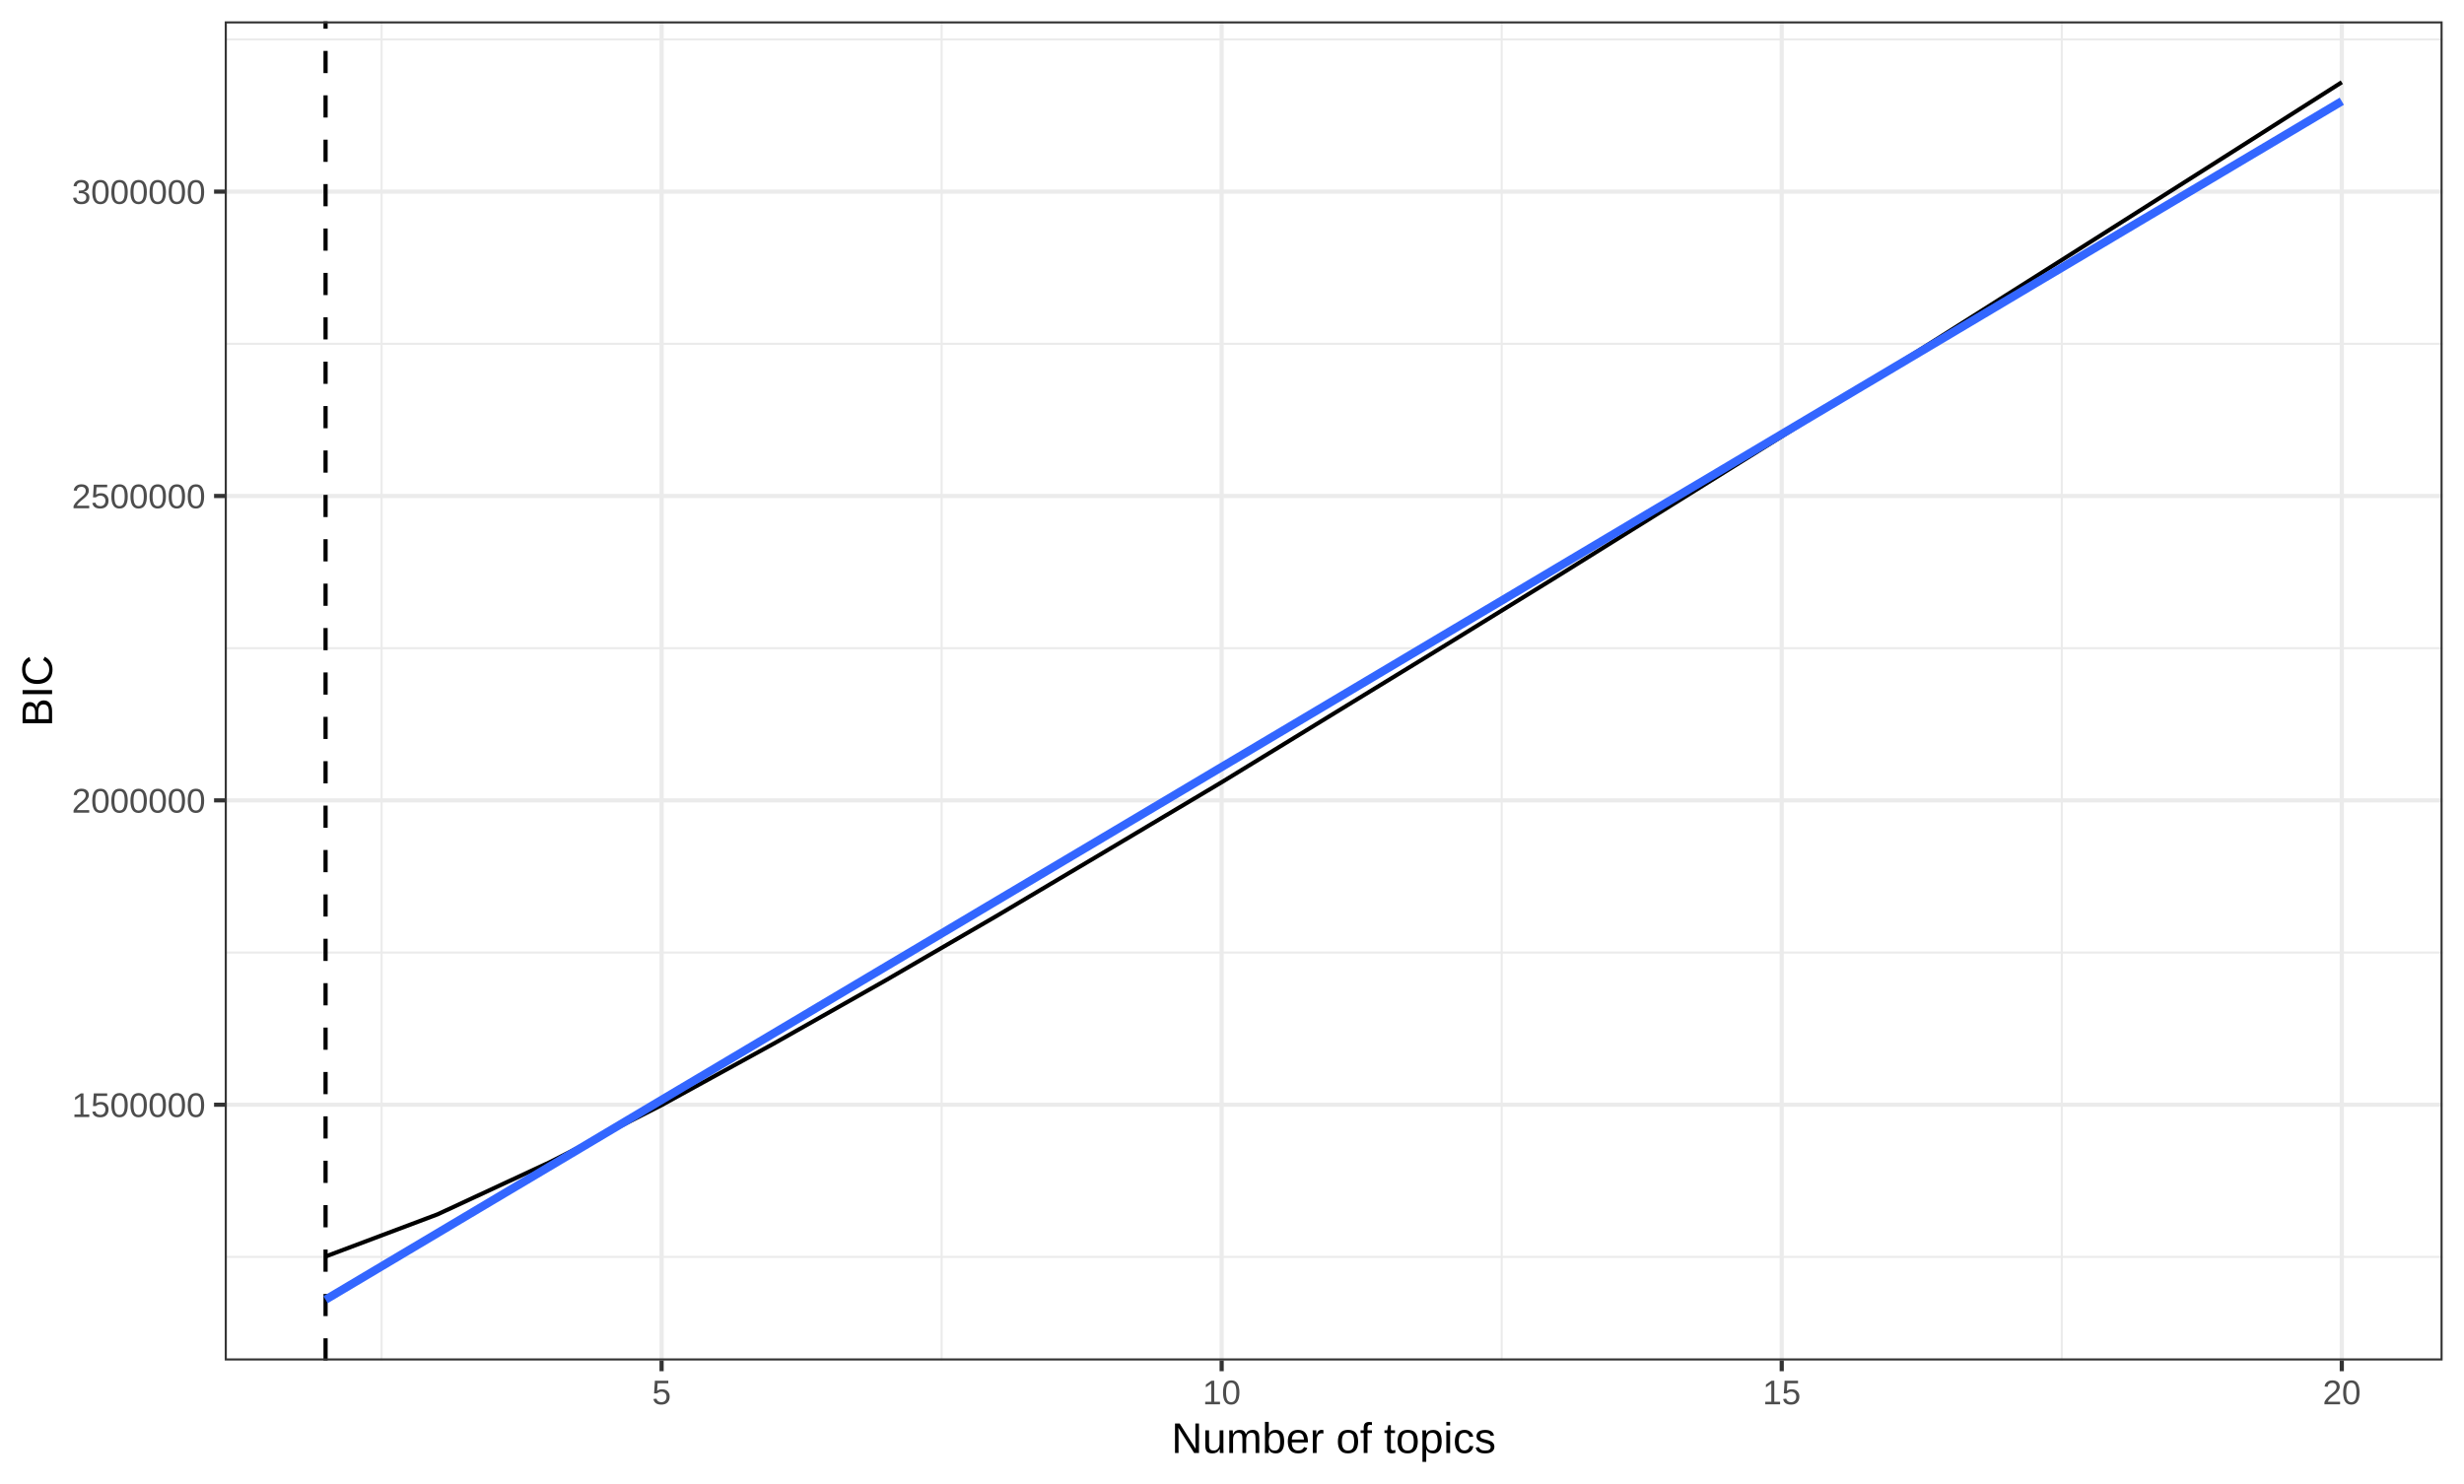
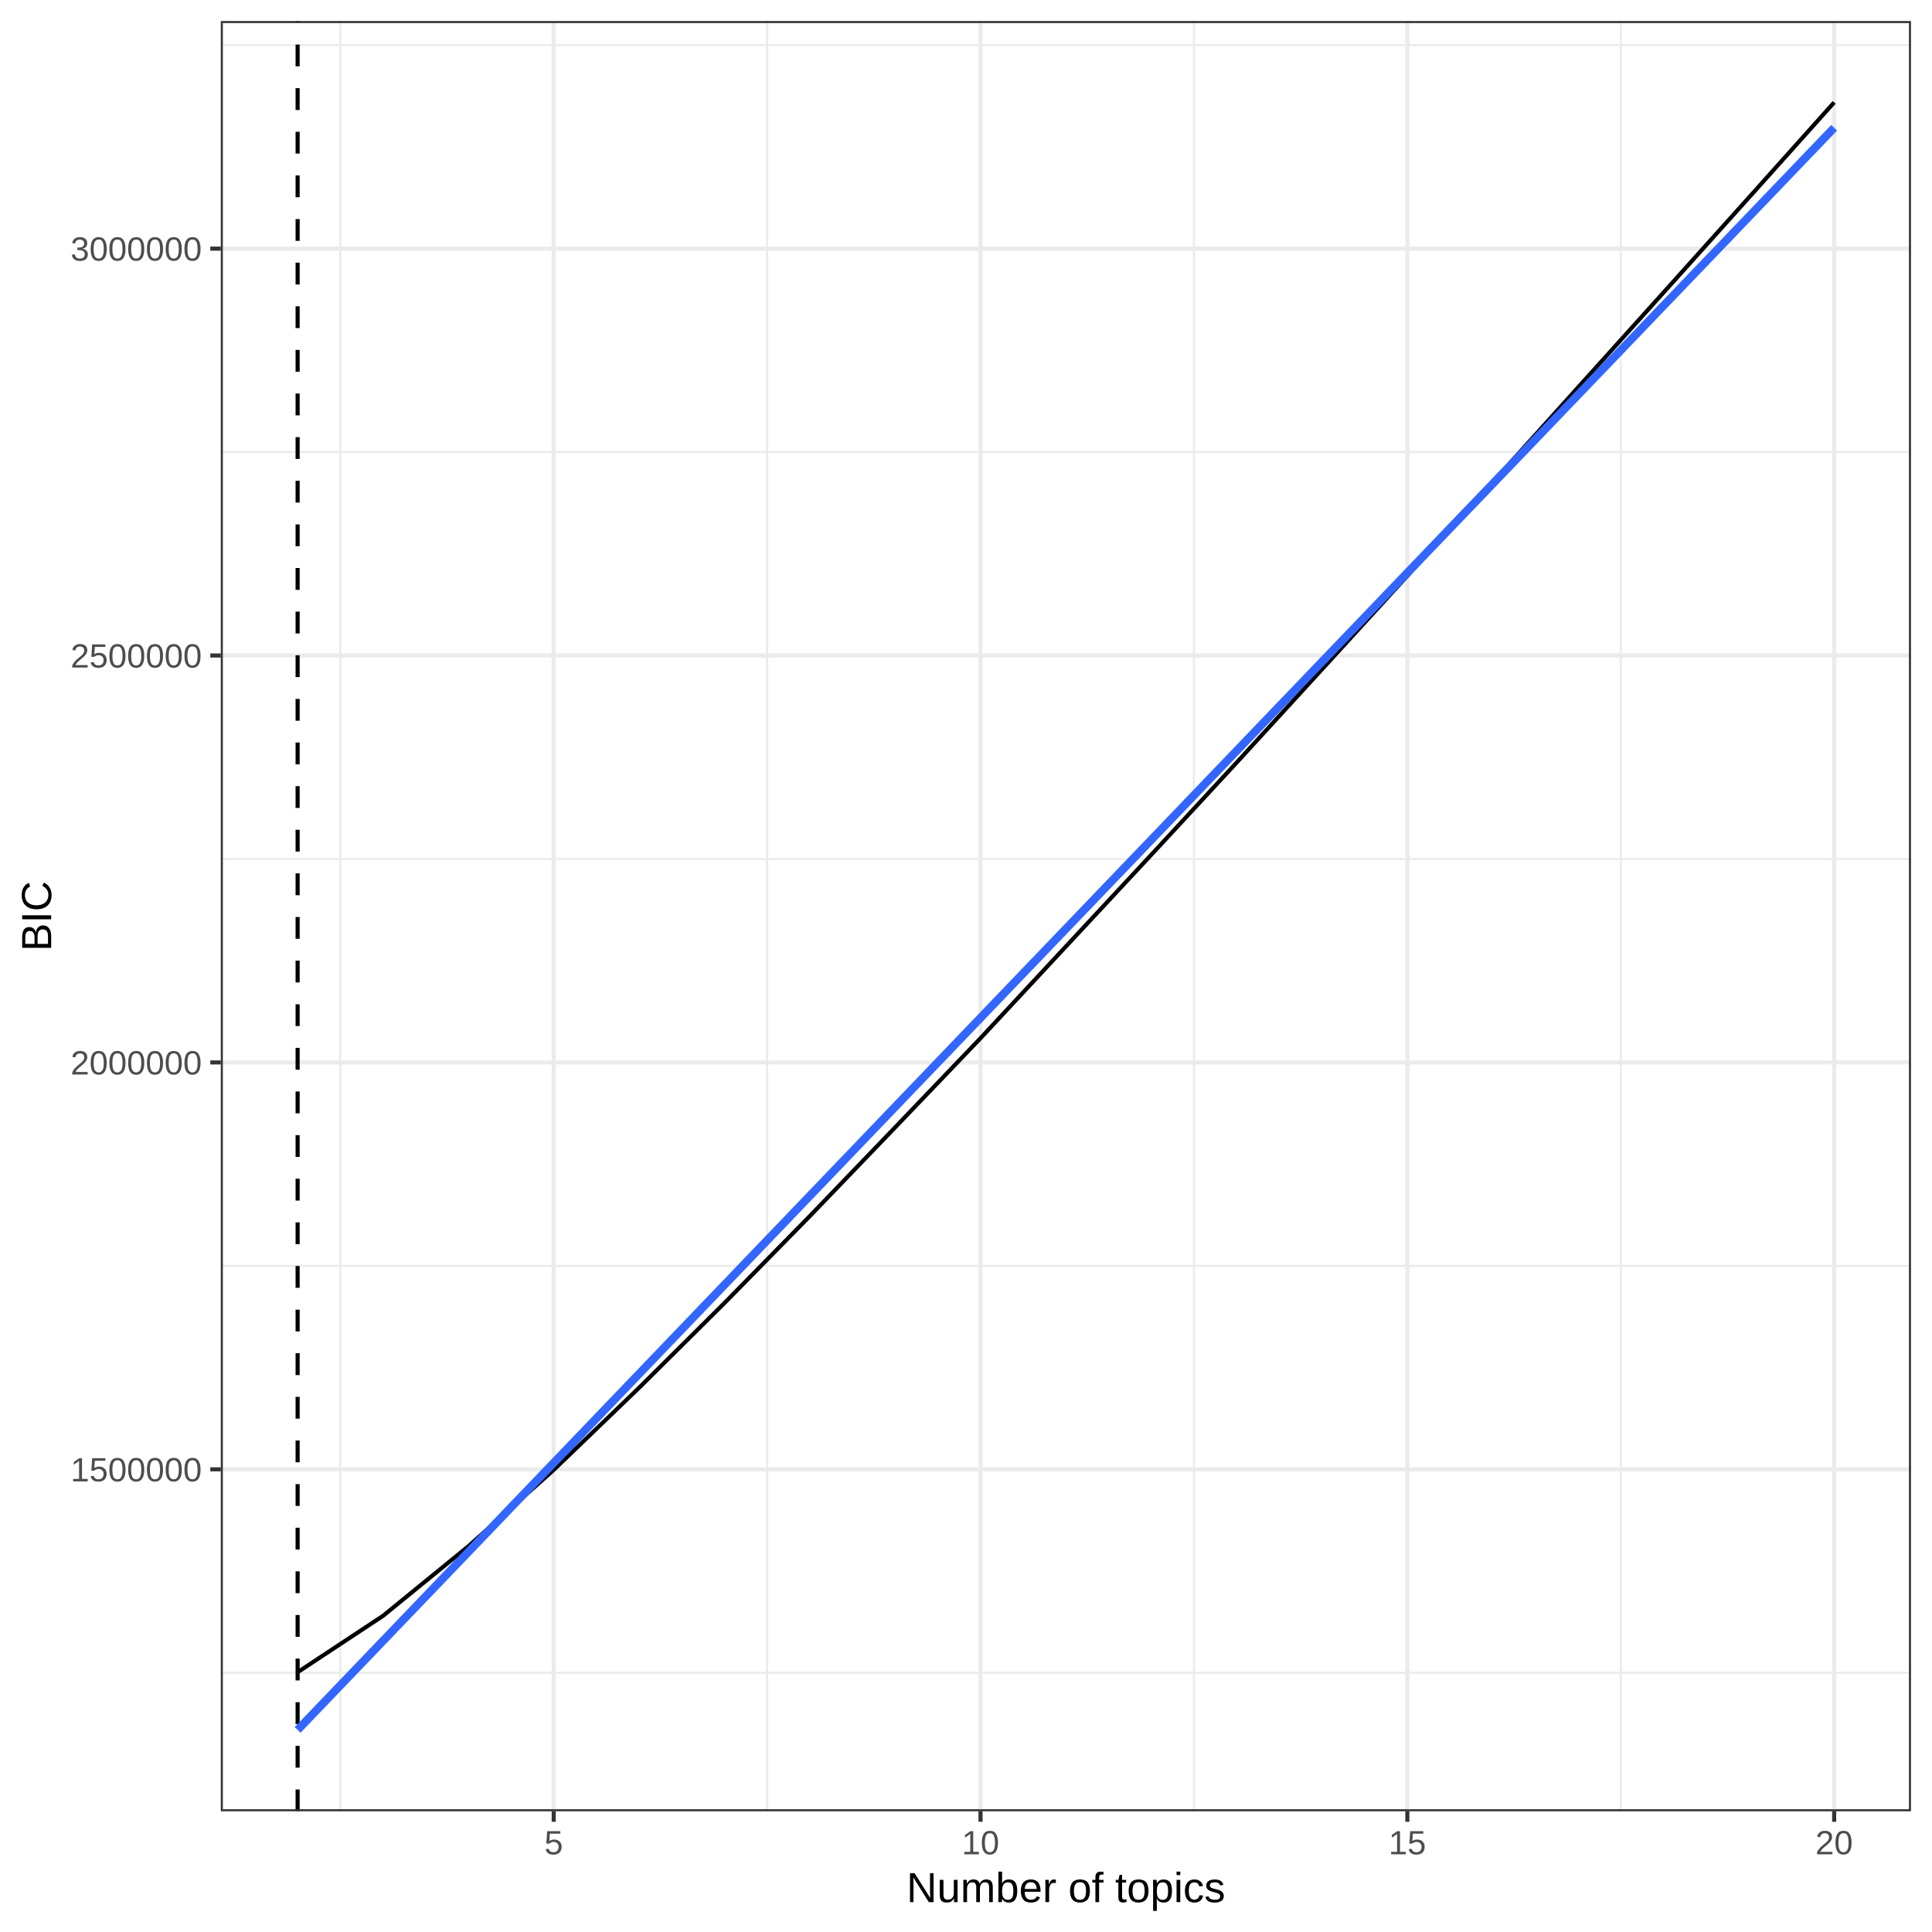
- <svg xmlns="http://www.w3.org/2000/svg" viewBox="0 0 631.50 380.25">
+ <svg xmlns="http://www.w3.org/2000/svg" viewBox="0 0 504.00 504.00">
  <defs>
    <style type="text/css">
    line, polyline, polygon, path, rect, circle {
      fill: none;
      stroke: #000000;
      stroke-linecap: round;
      stroke-linejoin: round;
      stroke-miterlimit: 10.00;
    }
  </style>
  </defs>
  <rect width="100%" height="100%" style="stroke: none; fill: #FFFFFF;" />
-   <rect x="0.00" y="0.00" width="631.50" height="380.25" style="stroke-width: 1.07; stroke: #FFFFFF; fill: #FFFFFF;" />
+   <rect x="0.00" y="0.00" width="504.00" height="504.00" style="stroke-width: 1.07; stroke: #FFFFFF; fill: #FFFFFF;" />
  <defs>
-     <clipPath id="cpNTcuNjB8NjI2LjAyfDM0OC43Nnw1LjQ4">
-       <rect x="57.60" y="5.48" width="568.42" height="343.28" />
+     <clipPath id="cpNTcuNjB8NDk4LjUyfDQ3Mi41MXw1LjQ4">
+       <rect x="57.60" y="5.48" width="440.92" height="467.03" />
    </clipPath>
  </defs>
-   <rect x="57.60" y="5.48" width="568.42" height="343.28" style="stroke-width: 1.07; stroke: none; fill: #FFFFFF;" clip-path="url(#cpNTcuNjB8NjI2LjAyfDM0OC43Nnw1LjQ4)" />
-   <polyline points="57.60,322.20 626.02,322.20 " style="stroke-width: 0.53; stroke: #EBEBEB; stroke-linecap: butt;" clip-path="url(#cpNTcuNjB8NjI2LjAyfDM0OC43Nnw1LjQ4)" />
-   <polyline points="57.60,244.18 626.02,244.18 " style="stroke-width: 0.53; stroke: #EBEBEB; stroke-linecap: butt;" clip-path="url(#cpNTcuNjB8NjI2LjAyfDM0OC43Nnw1LjQ4)" />
-   <polyline points="57.60,166.16 626.02,166.16 " style="stroke-width: 0.53; stroke: #EBEBEB; stroke-linecap: butt;" clip-path="url(#cpNTcuNjB8NjI2LjAyfDM0OC43Nnw1LjQ4)" />
-   <polyline points="57.60,88.13 626.02,88.13 " style="stroke-width: 0.53; stroke: #EBEBEB; stroke-linecap: butt;" clip-path="url(#cpNTcuNjB8NjI2LjAyfDM0OC43Nnw1LjQ4)" />
-   <polyline points="57.60,10.11 626.02,10.11 " style="stroke-width: 0.53; stroke: #EBEBEB; stroke-linecap: butt;" clip-path="url(#cpNTcuNjB8NjI2LjAyfDM0OC43Nnw1LjQ4)" />
-   <polyline points="97.79,348.76 97.79,5.48 " style="stroke-width: 0.53; stroke: #EBEBEB; stroke-linecap: butt;" clip-path="url(#cpNTcuNjB8NjI2LjAyfDM0OC43Nnw1LjQ4)" />
-   <polyline points="241.33,348.76 241.33,5.48 " style="stroke-width: 0.53; stroke: #EBEBEB; stroke-linecap: butt;" clip-path="url(#cpNTcuNjB8NjI2LjAyfDM0OC43Nnw1LjQ4)" />
-   <polyline points="384.87,348.76 384.87,5.48 " style="stroke-width: 0.53; stroke: #EBEBEB; stroke-linecap: butt;" clip-path="url(#cpNTcuNjB8NjI2LjAyfDM0OC43Nnw1LjQ4)" />
-   <polyline points="528.41,348.76 528.41,5.48 " style="stroke-width: 0.53; stroke: #EBEBEB; stroke-linecap: butt;" clip-path="url(#cpNTcuNjB8NjI2LjAyfDM0OC43Nnw1LjQ4)" />
-   <polyline points="57.60,283.19 626.02,283.19 " style="stroke-width: 1.07; stroke: #EBEBEB; stroke-linecap: butt;" clip-path="url(#cpNTcuNjB8NjI2LjAyfDM0OC43Nnw1LjQ4)" />
-   <polyline points="57.60,205.17 626.02,205.17 " style="stroke-width: 1.07; stroke: #EBEBEB; stroke-linecap: butt;" clip-path="url(#cpNTcuNjB8NjI2LjAyfDM0OC43Nnw1LjQ4)" />
-   <polyline points="57.60,127.14 626.02,127.14 " style="stroke-width: 1.07; stroke: #EBEBEB; stroke-linecap: butt;" clip-path="url(#cpNTcuNjB8NjI2LjAyfDM0OC43Nnw1LjQ4)" />
-   <polyline points="57.60,49.12 626.02,49.12 " style="stroke-width: 1.07; stroke: #EBEBEB; stroke-linecap: butt;" clip-path="url(#cpNTcuNjB8NjI2LjAyfDM0OC43Nnw1LjQ4)" />
-   <polyline points="169.56,348.76 169.56,5.48 " style="stroke-width: 1.07; stroke: #EBEBEB; stroke-linecap: butt;" clip-path="url(#cpNTcuNjB8NjI2LjAyfDM0OC43Nnw1LjQ4)" />
-   <polyline points="313.10,348.76 313.10,5.48 " style="stroke-width: 1.07; stroke: #EBEBEB; stroke-linecap: butt;" clip-path="url(#cpNTcuNjB8NjI2LjAyfDM0OC43Nnw1LjQ4)" />
-   <polyline points="456.64,348.76 456.64,5.48 " style="stroke-width: 1.07; stroke: #EBEBEB; stroke-linecap: butt;" clip-path="url(#cpNTcuNjB8NjI2LjAyfDM0OC43Nnw1LjQ4)" />
-   <polyline points="600.18,348.76 600.18,5.48 " style="stroke-width: 1.07; stroke: #EBEBEB; stroke-linecap: butt;" clip-path="url(#cpNTcuNjB8NjI2LjAyfDM0OC43Nnw1LjQ4)" />
-   <polyline points="83.44,322.09 112.14,311.29 140.85,297.95 169.56,283.29 198.27,267.54 226.98,251.31 255.69,234.64 284.39,217.61 313.10,200.52 341.81,182.93 370.52,165.36 399.23,147.67 427.93,129.78 456.64,111.88 485.35,93.91 514.06,75.74 542.77,57.56 571.48,39.35 600.18,21.08 " style="stroke-width: 1.07; stroke-linecap: butt;" clip-path="url(#cpNTcuNjB8NjI2LjAyfDM0OC43Nnw1LjQ4)" />
-   <line x1="83.44" y1="348.76" x2="83.44" y2="5.48" style="stroke-width: 1.07; stroke-dasharray: 5.69,5.69; stroke-linecap: butt;" clip-path="url(#cpNTcuNjB8NjI2LjAyfDM0OC43Nnw1LjQ4)" />
-   <polyline points="83.44,333.16 89.98,329.27 96.52,325.38 103.06,321.49 109.60,317.60 116.14,313.71 122.68,309.82 129.22,305.93 135.76,302.05 142.31,298.16 148.85,294.27 155.39,290.38 161.93,286.49 168.47,282.60 175.01,278.71 181.55,274.83 188.09,270.94 194.63,267.05 201.18,263.16 207.72,259.27 214.26,255.38 220.80,251.49 227.34,247.60 233.88,243.72 240.42,239.83 246.96,235.94 253.50,232.05 260.05,228.16 266.59,224.27 273.13,220.38 279.67,216.50 286.21,212.61 292.75,208.72 299.29,204.83 305.83,200.94 312.37,197.05 318.92,193.16 325.46,189.27 332.00,185.39 338.54,181.50 345.08,177.61 351.62,173.72 358.16,169.83 364.70,165.94 371.24,162.05 377.79,158.16 384.33,154.28 390.87,150.39 397.41,146.50 403.95,142.61 410.49,138.72 417.03,134.83 423.57,130.94 430.11,127.06 436.66,123.17 443.20,119.28 449.74,115.39 456.28,111.50 462.82,107.61 469.36,103.72 475.90,99.83 482.44,95.95 488.98,92.06 495.53,88.17 502.07,84.28 508.61,80.39 515.15,76.50 521.69,72.61 528.23,68.73 534.77,64.84 541.31,60.95 547.85,57.06 554.40,53.17 560.94,49.28 567.48,45.39 574.02,41.50 580.56,37.62 587.10,33.73 593.64,29.84 600.18,25.95 " style="stroke-width: 2.13; stroke: #3366FF; stroke-linecap: butt;" clip-path="url(#cpNTcuNjB8NjI2LjAyfDM0OC43Nnw1LjQ4)" />
-   <rect x="57.60" y="5.48" width="568.42" height="343.28" style="stroke-width: 1.07; stroke: #333333;" clip-path="url(#cpNTcuNjB8NjI2LjAyfDM0OC43Nnw1LjQ4)" />
+   <rect x="57.60" y="5.48" width="440.92" height="467.03" style="stroke-width: 1.07; stroke: none; fill: #FFFFFF;" clip-path="url(#cpNTcuNjB8NDk4LjUyfDQ3Mi41MXw1LjQ4)" />
+   <polyline points="57.60,436.37 498.52,436.37 " style="stroke-width: 0.53; stroke: #EBEBEB; stroke-linecap: butt;" clip-path="url(#cpNTcuNjB8NDk4LjUyfDQ3Mi41MXw1LjQ4)" />
+   <polyline points="57.60,330.23 498.52,330.23 " style="stroke-width: 0.53; stroke: #EBEBEB; stroke-linecap: butt;" clip-path="url(#cpNTcuNjB8NDk4LjUyfDQ3Mi41MXw1LjQ4)" />
+   <polyline points="57.60,224.08 498.52,224.08 " style="stroke-width: 0.53; stroke: #EBEBEB; stroke-linecap: butt;" clip-path="url(#cpNTcuNjB8NDk4LjUyfDQ3Mi41MXw1LjQ4)" />
+   <polyline points="57.60,117.93 498.52,117.93 " style="stroke-width: 0.53; stroke: #EBEBEB; stroke-linecap: butt;" clip-path="url(#cpNTcuNjB8NDk4LjUyfDQ3Mi41MXw1LjQ4)" />
+   <polyline points="57.60,11.78 498.52,11.78 " style="stroke-width: 0.53; stroke: #EBEBEB; stroke-linecap: butt;" clip-path="url(#cpNTcuNjB8NDk4LjUyfDQ3Mi41MXw1LjQ4)" />
+   <polyline points="88.77,472.51 88.77,5.48 " style="stroke-width: 0.53; stroke: #EBEBEB; stroke-linecap: butt;" clip-path="url(#cpNTcuNjB8NDk4LjUyfDQ3Mi41MXw1LjQ4)" />
+   <polyline points="200.12,472.51 200.12,5.48 " style="stroke-width: 0.53; stroke: #EBEBEB; stroke-linecap: butt;" clip-path="url(#cpNTcuNjB8NDk4LjUyfDQ3Mi41MXw1LjQ4)" />
+   <polyline points="311.46,472.51 311.46,5.48 " style="stroke-width: 0.53; stroke: #EBEBEB; stroke-linecap: butt;" clip-path="url(#cpNTcuNjB8NDk4LjUyfDQ3Mi41MXw1LjQ4)" />
+   <polyline points="422.81,472.51 422.81,5.48 " style="stroke-width: 0.53; stroke: #EBEBEB; stroke-linecap: butt;" clip-path="url(#cpNTcuNjB8NDk4LjUyfDQ3Mi41MXw1LjQ4)" />
+   <polyline points="57.60,383.30 498.52,383.30 " style="stroke-width: 1.07; stroke: #EBEBEB; stroke-linecap: butt;" clip-path="url(#cpNTcuNjB8NDk4LjUyfDQ3Mi41MXw1LjQ4)" />
+   <polyline points="57.60,277.15 498.52,277.15 " style="stroke-width: 1.07; stroke: #EBEBEB; stroke-linecap: butt;" clip-path="url(#cpNTcuNjB8NDk4LjUyfDQ3Mi41MXw1LjQ4)" />
+   <polyline points="57.60,171.00 498.52,171.00 " style="stroke-width: 1.07; stroke: #EBEBEB; stroke-linecap: butt;" clip-path="url(#cpNTcuNjB8NDk4LjUyfDQ3Mi41MXw1LjQ4)" />
+   <polyline points="57.60,64.86 498.52,64.86 " style="stroke-width: 1.07; stroke: #EBEBEB; stroke-linecap: butt;" clip-path="url(#cpNTcuNjB8NDk4LjUyfDQ3Mi41MXw1LjQ4)" />
+   <polyline points="144.45,472.51 144.45,5.48 " style="stroke-width: 1.07; stroke: #EBEBEB; stroke-linecap: butt;" clip-path="url(#cpNTcuNjB8NDk4LjUyfDQ3Mi41MXw1LjQ4)" />
+   <polyline points="255.79,472.51 255.79,5.48 " style="stroke-width: 1.07; stroke: #EBEBEB; stroke-linecap: butt;" clip-path="url(#cpNTcuNjB8NDk4LjUyfDQ3Mi41MXw1LjQ4)" />
+   <polyline points="367.13,472.51 367.13,5.48 " style="stroke-width: 1.07; stroke: #EBEBEB; stroke-linecap: butt;" clip-path="url(#cpNTcuNjB8NDk4LjUyfDQ3Mi41MXw1LjQ4)" />
+   <polyline points="478.48,472.51 478.48,5.48 " style="stroke-width: 1.07; stroke: #EBEBEB; stroke-linecap: butt;" clip-path="url(#cpNTcuNjB8NDk4LjUyfDQ3Mi41MXw1LjQ4)" />
+   <polyline points="77.64,436.23 99.91,421.53 122.18,403.38 144.45,383.44 166.72,362.02 188.98,339.93 211.25,317.25 233.52,294.09 255.79,270.83 278.06,246.90 300.33,222.99 322.60,198.93 344.87,174.59 367.13,150.23 389.40,125.79 411.67,101.06 433.94,76.34 456.21,51.56 478.48,26.71 " style="stroke-width: 1.07; stroke-linecap: butt;" clip-path="url(#cpNTcuNjB8NDk4LjUyfDQ3Mi41MXw1LjQ4)" />
+   <line x1="77.64" y1="472.51" x2="77.64" y2="5.48" style="stroke-width: 1.07; stroke-dasharray: 5.69,5.69; stroke-linecap: butt;" clip-path="url(#cpNTcuNjB8NDk4LjUyfDQ3Mi41MXw1LjQ4)" />
+   <polyline points="77.64,451.28 82.71,445.99 87.79,440.70 92.86,435.41 97.94,430.12 103.01,424.83 108.08,419.54 113.16,414.25 118.23,408.96 123.31,403.67 128.38,398.38 133.45,393.08 138.53,387.79 143.60,382.50 148.68,377.21 153.75,371.92 158.82,366.63 163.90,361.34 168.97,356.05 174.04,350.76 179.12,345.47 184.19,340.18 189.27,334.89 194.34,329.60 199.41,324.31 204.49,319.02 209.56,313.73 214.64,308.44 219.71,303.15 224.78,297.86 229.86,292.56 234.93,287.27 240.01,281.98 245.08,276.69 250.15,271.40 255.23,266.11 260.30,260.82 265.37,255.53 270.45,250.24 275.52,244.95 280.60,239.66 285.67,234.37 290.74,229.08 295.82,223.79 300.89,218.50 305.97,213.21 311.04,207.92 316.11,202.63 321.19,197.34 326.26,192.04 331.34,186.75 336.41,181.46 341.48,176.17 346.56,170.88 351.63,165.59 356.71,160.30 361.78,155.01 366.85,149.72 371.93,144.43 377.00,139.14 382.07,133.85 387.15,128.56 392.22,123.27 397.30,117.98 402.37,112.69 407.44,107.40 412.52,102.11 417.59,96.82 422.67,91.52 427.74,86.23 432.81,80.94 437.89,75.65 442.96,70.36 448.04,65.07 453.11,59.78 458.18,54.49 463.26,49.20 468.33,43.91 473.40,38.62 478.48,33.33 " style="stroke-width: 2.13; stroke: #3366FF; stroke-linecap: butt;" clip-path="url(#cpNTcuNjB8NDk4LjUyfDQ3Mi41MXw1LjQ4)" />
+   <rect x="57.60" y="5.48" width="440.92" height="467.03" style="stroke-width: 1.07; stroke: #333333;" clip-path="url(#cpNTcuNjB8NDk4LjUyfDQ3Mi41MXw1LjQ4)" />
  <defs>
-     <clipPath id="cpMC4wMHw2MzEuNTB8MzgwLjI1fDAuMDA=">
-       <rect x="0.00" y="0.00" width="631.50" height="380.25" />
+     <clipPath id="cpMC4wMHw1MDQuMDB8NTA0LjAwfDAuMDA=">
+       <rect x="0.00" y="0.00" width="504.00" height="504.00" />
    </clipPath>
  </defs>
-   <g clip-path="url(#cpMC4wMHw2MzEuNTB8MzgwLjI1fDAuMDA=)">
-     <text x="18.41" y="286.34" style="font-size: 8.80px; fill: #4D4D4D; font-family: Arial;" textLength="34.26px" lengthAdjust="spacingAndGlyphs">1500000</text>
+   <g clip-path="url(#cpMC4wMHw1MDQuMDB8NTA0LjAwfDAuMDA=)">
+     <text x="18.41" y="386.45" style="font-size: 8.80px; fill: #4D4D4D; font-family: Arial;" textLength="34.26px" lengthAdjust="spacingAndGlyphs">1500000</text>
  </g>
-   <g clip-path="url(#cpMC4wMHw2MzEuNTB8MzgwLjI1fDAuMDA=)">
-     <text x="18.41" y="208.32" style="font-size: 8.80px; fill: #4D4D4D; font-family: Arial;" textLength="34.26px" lengthAdjust="spacingAndGlyphs">2000000</text>
+   <g clip-path="url(#cpMC4wMHw1MDQuMDB8NTA0LjAwfDAuMDA=)">
+     <text x="18.41" y="280.30" style="font-size: 8.80px; fill: #4D4D4D; font-family: Arial;" textLength="34.26px" lengthAdjust="spacingAndGlyphs">2000000</text>
  </g>
-   <g clip-path="url(#cpMC4wMHw2MzEuNTB8MzgwLjI1fDAuMDA=)">
-     <text x="18.41" y="130.29" style="font-size: 8.80px; fill: #4D4D4D; font-family: Arial;" textLength="34.26px" lengthAdjust="spacingAndGlyphs">2500000</text>
+   <g clip-path="url(#cpMC4wMHw1MDQuMDB8NTA0LjAwfDAuMDA=)">
+     <text x="18.41" y="174.15" style="font-size: 8.80px; fill: #4D4D4D; font-family: Arial;" textLength="34.26px" lengthAdjust="spacingAndGlyphs">2500000</text>
  </g>
-   <g clip-path="url(#cpMC4wMHw2MzEuNTB8MzgwLjI1fDAuMDA=)">
-     <text x="18.41" y="52.27" style="font-size: 8.80px; fill: #4D4D4D; font-family: Arial;" textLength="34.26px" lengthAdjust="spacingAndGlyphs">3000000</text>
+   <g clip-path="url(#cpMC4wMHw1MDQuMDB8NTA0LjAwfDAuMDA=)">
+     <text x="18.41" y="68.00" style="font-size: 8.80px; fill: #4D4D4D; font-family: Arial;" textLength="34.26px" lengthAdjust="spacingAndGlyphs">3000000</text>
  </g>
-   <polyline points="54.86,283.19 57.60,283.19 " style="stroke-width: 1.07; stroke: #333333; stroke-linecap: butt;" clip-path="url(#cpMC4wMHw2MzEuNTB8MzgwLjI1fDAuMDA=)" />
-   <polyline points="54.86,205.17 57.60,205.17 " style="stroke-width: 1.07; stroke: #333333; stroke-linecap: butt;" clip-path="url(#cpMC4wMHw2MzEuNTB8MzgwLjI1fDAuMDA=)" />
-   <polyline points="54.86,127.14 57.60,127.14 " style="stroke-width: 1.07; stroke: #333333; stroke-linecap: butt;" clip-path="url(#cpMC4wMHw2MzEuNTB8MzgwLjI1fDAuMDA=)" />
-   <polyline points="54.86,49.12 57.60,49.12 " style="stroke-width: 1.07; stroke: #333333; stroke-linecap: butt;" clip-path="url(#cpMC4wMHw2MzEuNTB8MzgwLjI1fDAuMDA=)" />
-   <polyline points="169.56,351.50 169.56,348.76 " style="stroke-width: 1.07; stroke: #333333; stroke-linecap: butt;" clip-path="url(#cpMC4wMHw2MzEuNTB8MzgwLjI1fDAuMDA=)" />
-   <polyline points="313.10,351.50 313.10,348.76 " style="stroke-width: 1.07; stroke: #333333; stroke-linecap: butt;" clip-path="url(#cpMC4wMHw2MzEuNTB8MzgwLjI1fDAuMDA=)" />
-   <polyline points="456.64,351.50 456.64,348.76 " style="stroke-width: 1.07; stroke: #333333; stroke-linecap: butt;" clip-path="url(#cpMC4wMHw2MzEuNTB8MzgwLjI1fDAuMDA=)" />
-   <polyline points="600.18,351.50 600.18,348.76 " style="stroke-width: 1.07; stroke: #333333; stroke-linecap: butt;" clip-path="url(#cpMC4wMHw2MzEuNTB8MzgwLjI1fDAuMDA=)" />
-   <g clip-path="url(#cpMC4wMHw2MzEuNTB8MzgwLjI1fDAuMDA=)">
-     <text x="167.11" y="359.99" style="font-size: 8.80px; fill: #4D4D4D; font-family: Arial;" textLength="4.89px" lengthAdjust="spacingAndGlyphs">5</text>
+   <polyline points="54.86,383.30 57.60,383.30 " style="stroke-width: 1.07; stroke: #333333; stroke-linecap: butt;" clip-path="url(#cpMC4wMHw1MDQuMDB8NTA0LjAwfDAuMDA=)" />
+   <polyline points="54.86,277.15 57.60,277.15 " style="stroke-width: 1.07; stroke: #333333; stroke-linecap: butt;" clip-path="url(#cpMC4wMHw1MDQuMDB8NTA0LjAwfDAuMDA=)" />
+   <polyline points="54.86,171.00 57.60,171.00 " style="stroke-width: 1.07; stroke: #333333; stroke-linecap: butt;" clip-path="url(#cpMC4wMHw1MDQuMDB8NTA0LjAwfDAuMDA=)" />
+   <polyline points="54.86,64.86 57.60,64.86 " style="stroke-width: 1.07; stroke: #333333; stroke-linecap: butt;" clip-path="url(#cpMC4wMHw1MDQuMDB8NTA0LjAwfDAuMDA=)" />
+   <polyline points="144.45,475.25 144.45,472.51 " style="stroke-width: 1.07; stroke: #333333; stroke-linecap: butt;" clip-path="url(#cpMC4wMHw1MDQuMDB8NTA0LjAwfDAuMDA=)" />
+   <polyline points="255.79,475.25 255.79,472.51 " style="stroke-width: 1.07; stroke: #333333; stroke-linecap: butt;" clip-path="url(#cpMC4wMHw1MDQuMDB8NTA0LjAwfDAuMDA=)" />
+   <polyline points="367.13,475.25 367.13,472.51 " style="stroke-width: 1.07; stroke: #333333; stroke-linecap: butt;" clip-path="url(#cpMC4wMHw1MDQuMDB8NTA0LjAwfDAuMDA=)" />
+   <polyline points="478.48,475.25 478.48,472.51 " style="stroke-width: 1.07; stroke: #333333; stroke-linecap: butt;" clip-path="url(#cpMC4wMHw1MDQuMDB8NTA0LjAwfDAuMDA=)" />
+   <g clip-path="url(#cpMC4wMHw1MDQuMDB8NTA0LjAwfDAuMDA=)">
+     <text x="142.00" y="483.74" style="font-size: 8.80px; fill: #4D4D4D; font-family: Arial;" textLength="4.89px" lengthAdjust="spacingAndGlyphs">5</text>
  </g>
-   <g clip-path="url(#cpMC4wMHw2MzEuNTB8MzgwLjI1fDAuMDA=)">
-     <text x="308.21" y="359.99" style="font-size: 8.80px; fill: #4D4D4D; font-family: Arial;" textLength="9.79px" lengthAdjust="spacingAndGlyphs">10</text>
+   <g clip-path="url(#cpMC4wMHw1MDQuMDB8NTA0LjAwfDAuMDA=)">
+     <text x="250.90" y="483.74" style="font-size: 8.80px; fill: #4D4D4D; font-family: Arial;" textLength="9.79px" lengthAdjust="spacingAndGlyphs">10</text>
  </g>
-   <g clip-path="url(#cpMC4wMHw2MzEuNTB8MzgwLjI1fDAuMDA=)">
-     <text x="451.75" y="359.99" style="font-size: 8.80px; fill: #4D4D4D; font-family: Arial;" textLength="9.79px" lengthAdjust="spacingAndGlyphs">15</text>
+   <g clip-path="url(#cpMC4wMHw1MDQuMDB8NTA0LjAwfDAuMDA=)">
+     <text x="362.24" y="483.74" style="font-size: 8.80px; fill: #4D4D4D; font-family: Arial;" textLength="9.79px" lengthAdjust="spacingAndGlyphs">15</text>
  </g>
-   <g clip-path="url(#cpMC4wMHw2MzEuNTB8MzgwLjI1fDAuMDA=)">
-     <text x="595.29" y="359.99" style="font-size: 8.80px; fill: #4D4D4D; font-family: Arial;" textLength="9.79px" lengthAdjust="spacingAndGlyphs">20</text>
+   <g clip-path="url(#cpMC4wMHw1MDQuMDB8NTA0LjAwfDAuMDA=)">
+     <text x="473.58" y="483.74" style="font-size: 8.80px; fill: #4D4D4D; font-family: Arial;" textLength="9.79px" lengthAdjust="spacingAndGlyphs">20</text>
  </g>
-   <g clip-path="url(#cpMC4wMHw2MzEuNTB8MzgwLjI1fDAuMDA=)">
-     <text x="300.24" y="372.46" style="font-size: 11.00px; font-family: Arial;" textLength="83.14px" lengthAdjust="spacingAndGlyphs">Number of topics</text>
+   <g clip-path="url(#cpMC4wMHw1MDQuMDB8NTA0LjAwfDAuMDA=)">
+     <text x="236.49" y="496.21" style="font-size: 11.00px; font-family: Arial;" textLength="83.14px" lengthAdjust="spacingAndGlyphs">Number of topics</text>
  </g>
-   <g clip-path="url(#cpMC4wMHw2MzEuNTB8MzgwLjI1fDAuMDA=)">
-     <text transform="translate(13.35,186.29) rotate(-90)" style="font-size: 11.00px; font-family: Arial;" textLength="18.34px" lengthAdjust="spacingAndGlyphs">BIC</text>
+   <g clip-path="url(#cpMC4wMHw1MDQuMDB8NTA0LjAwfDAuMDA=)">
+     <text transform="translate(13.35,248.16) rotate(-90)" style="font-size: 11.00px; font-family: Arial;" textLength="18.34px" lengthAdjust="spacingAndGlyphs">BIC</text>
  </g>
</svg>
